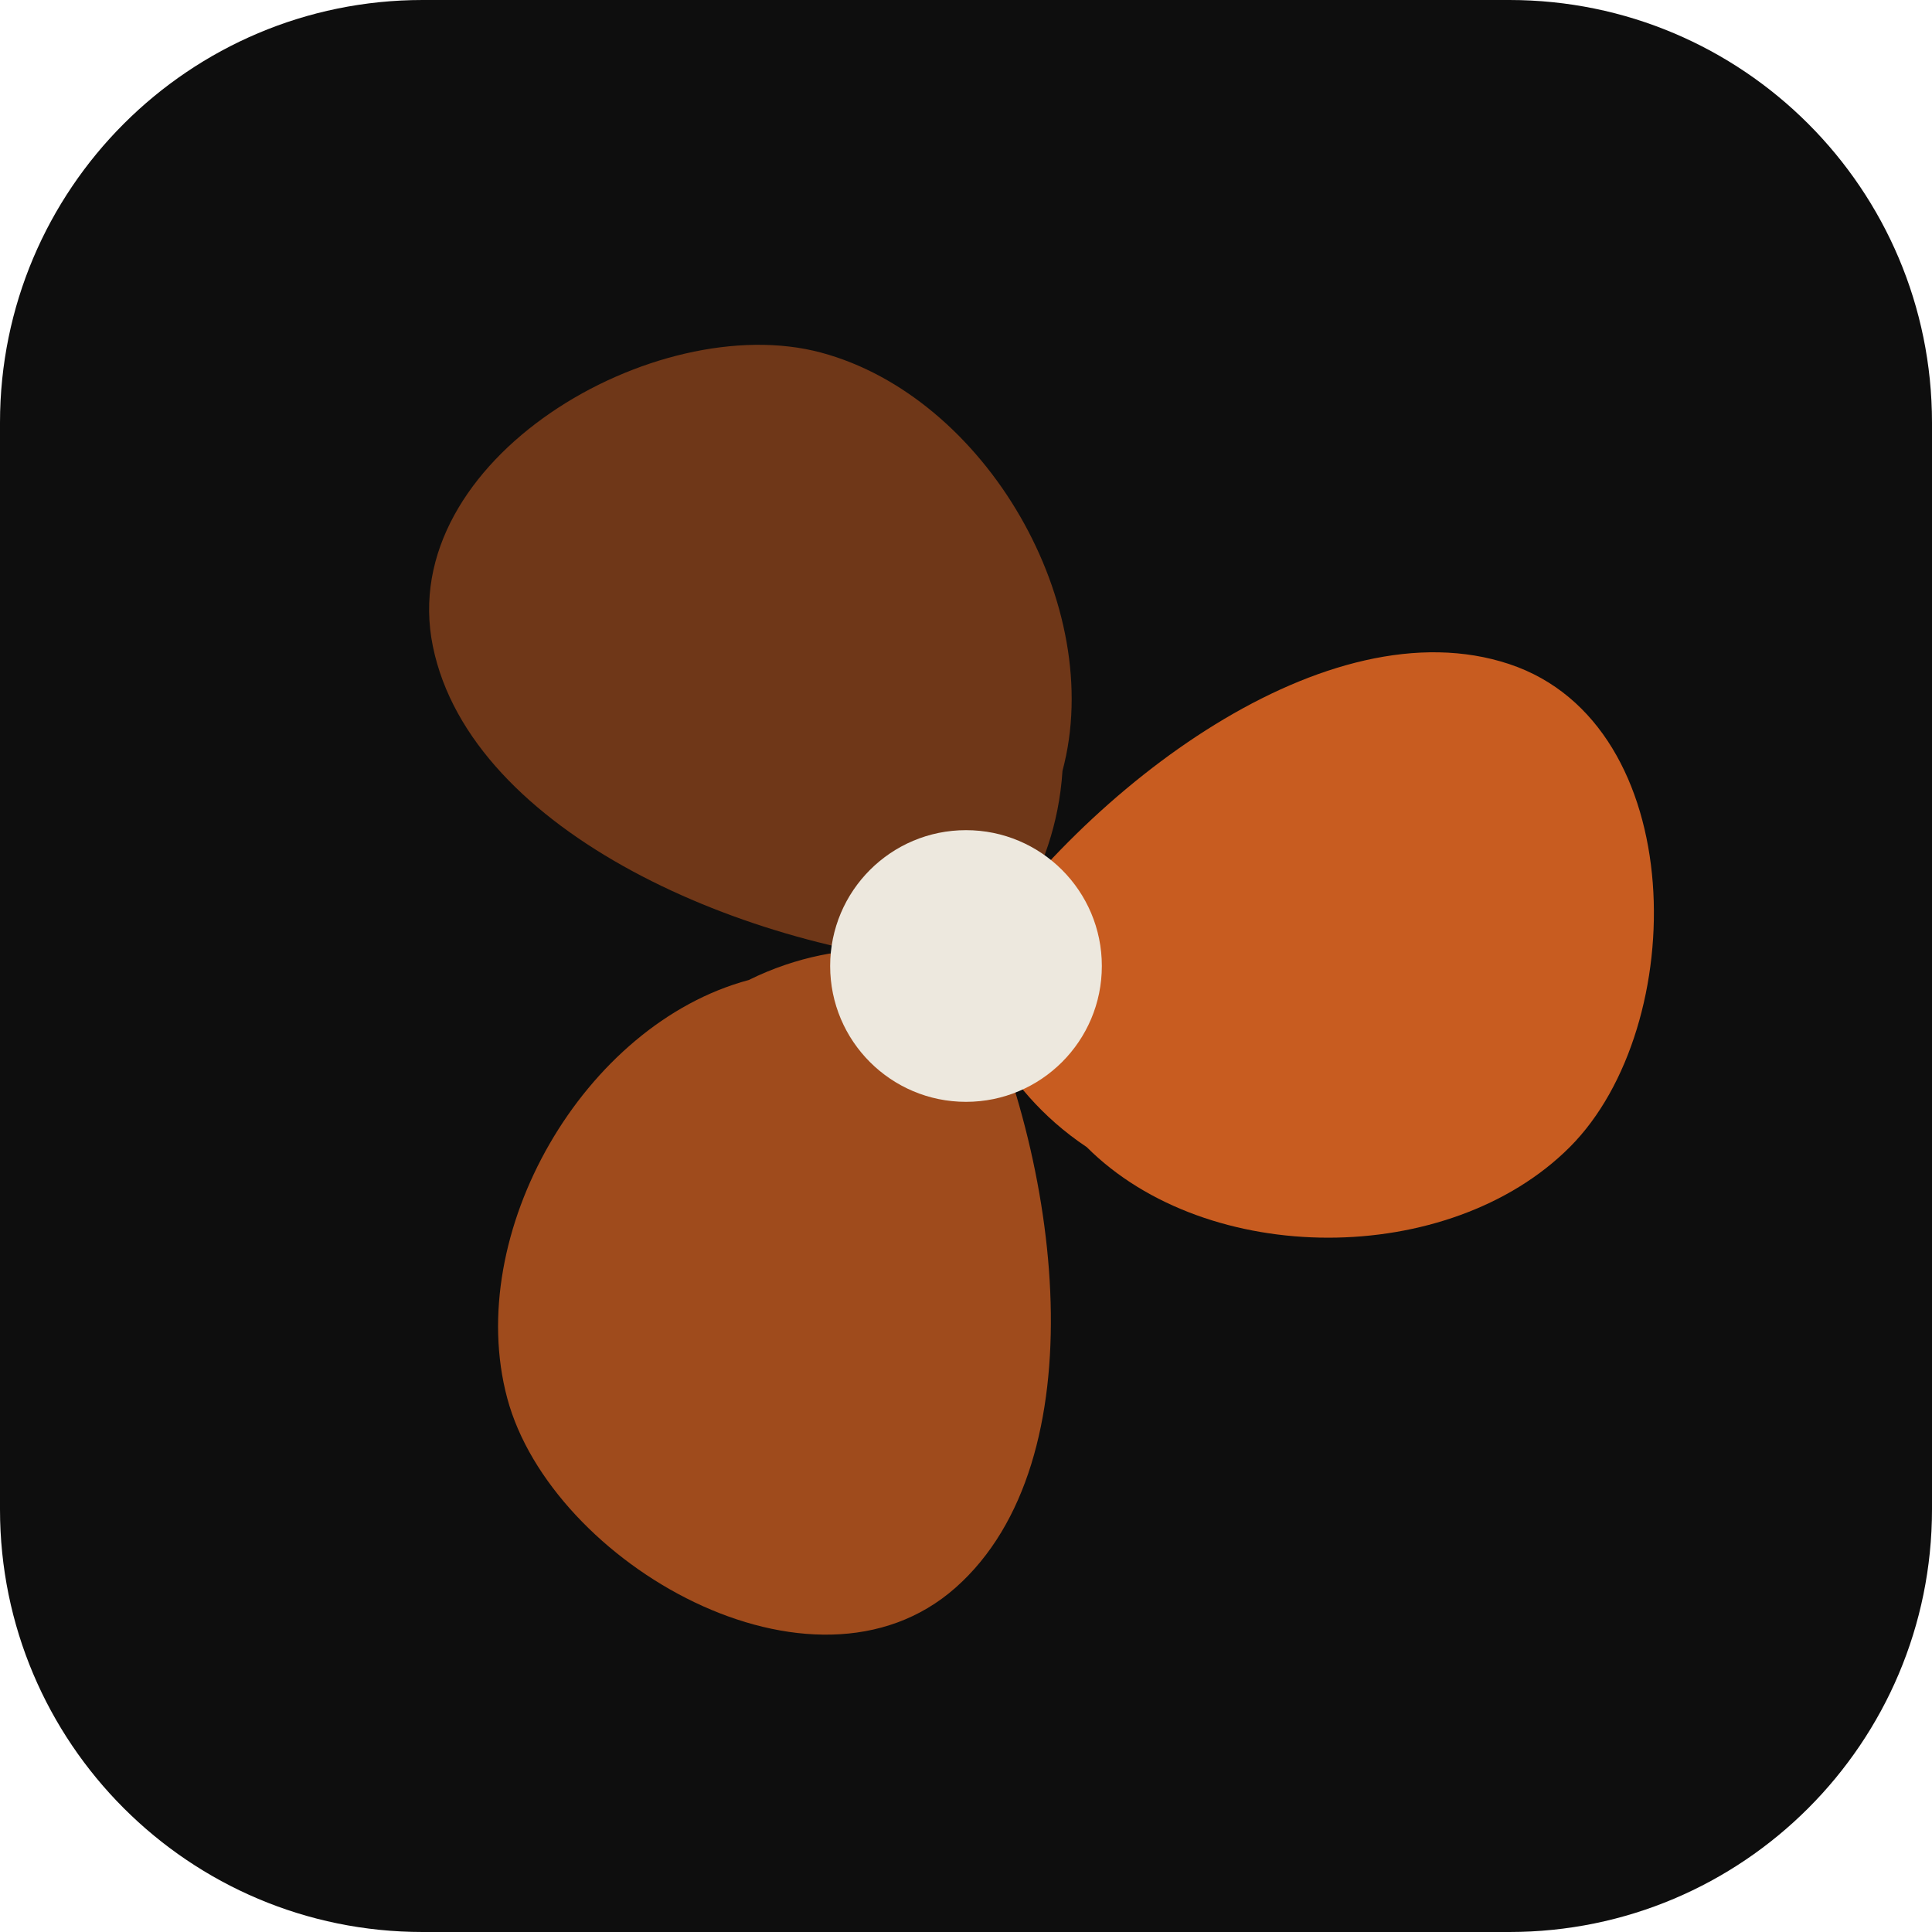
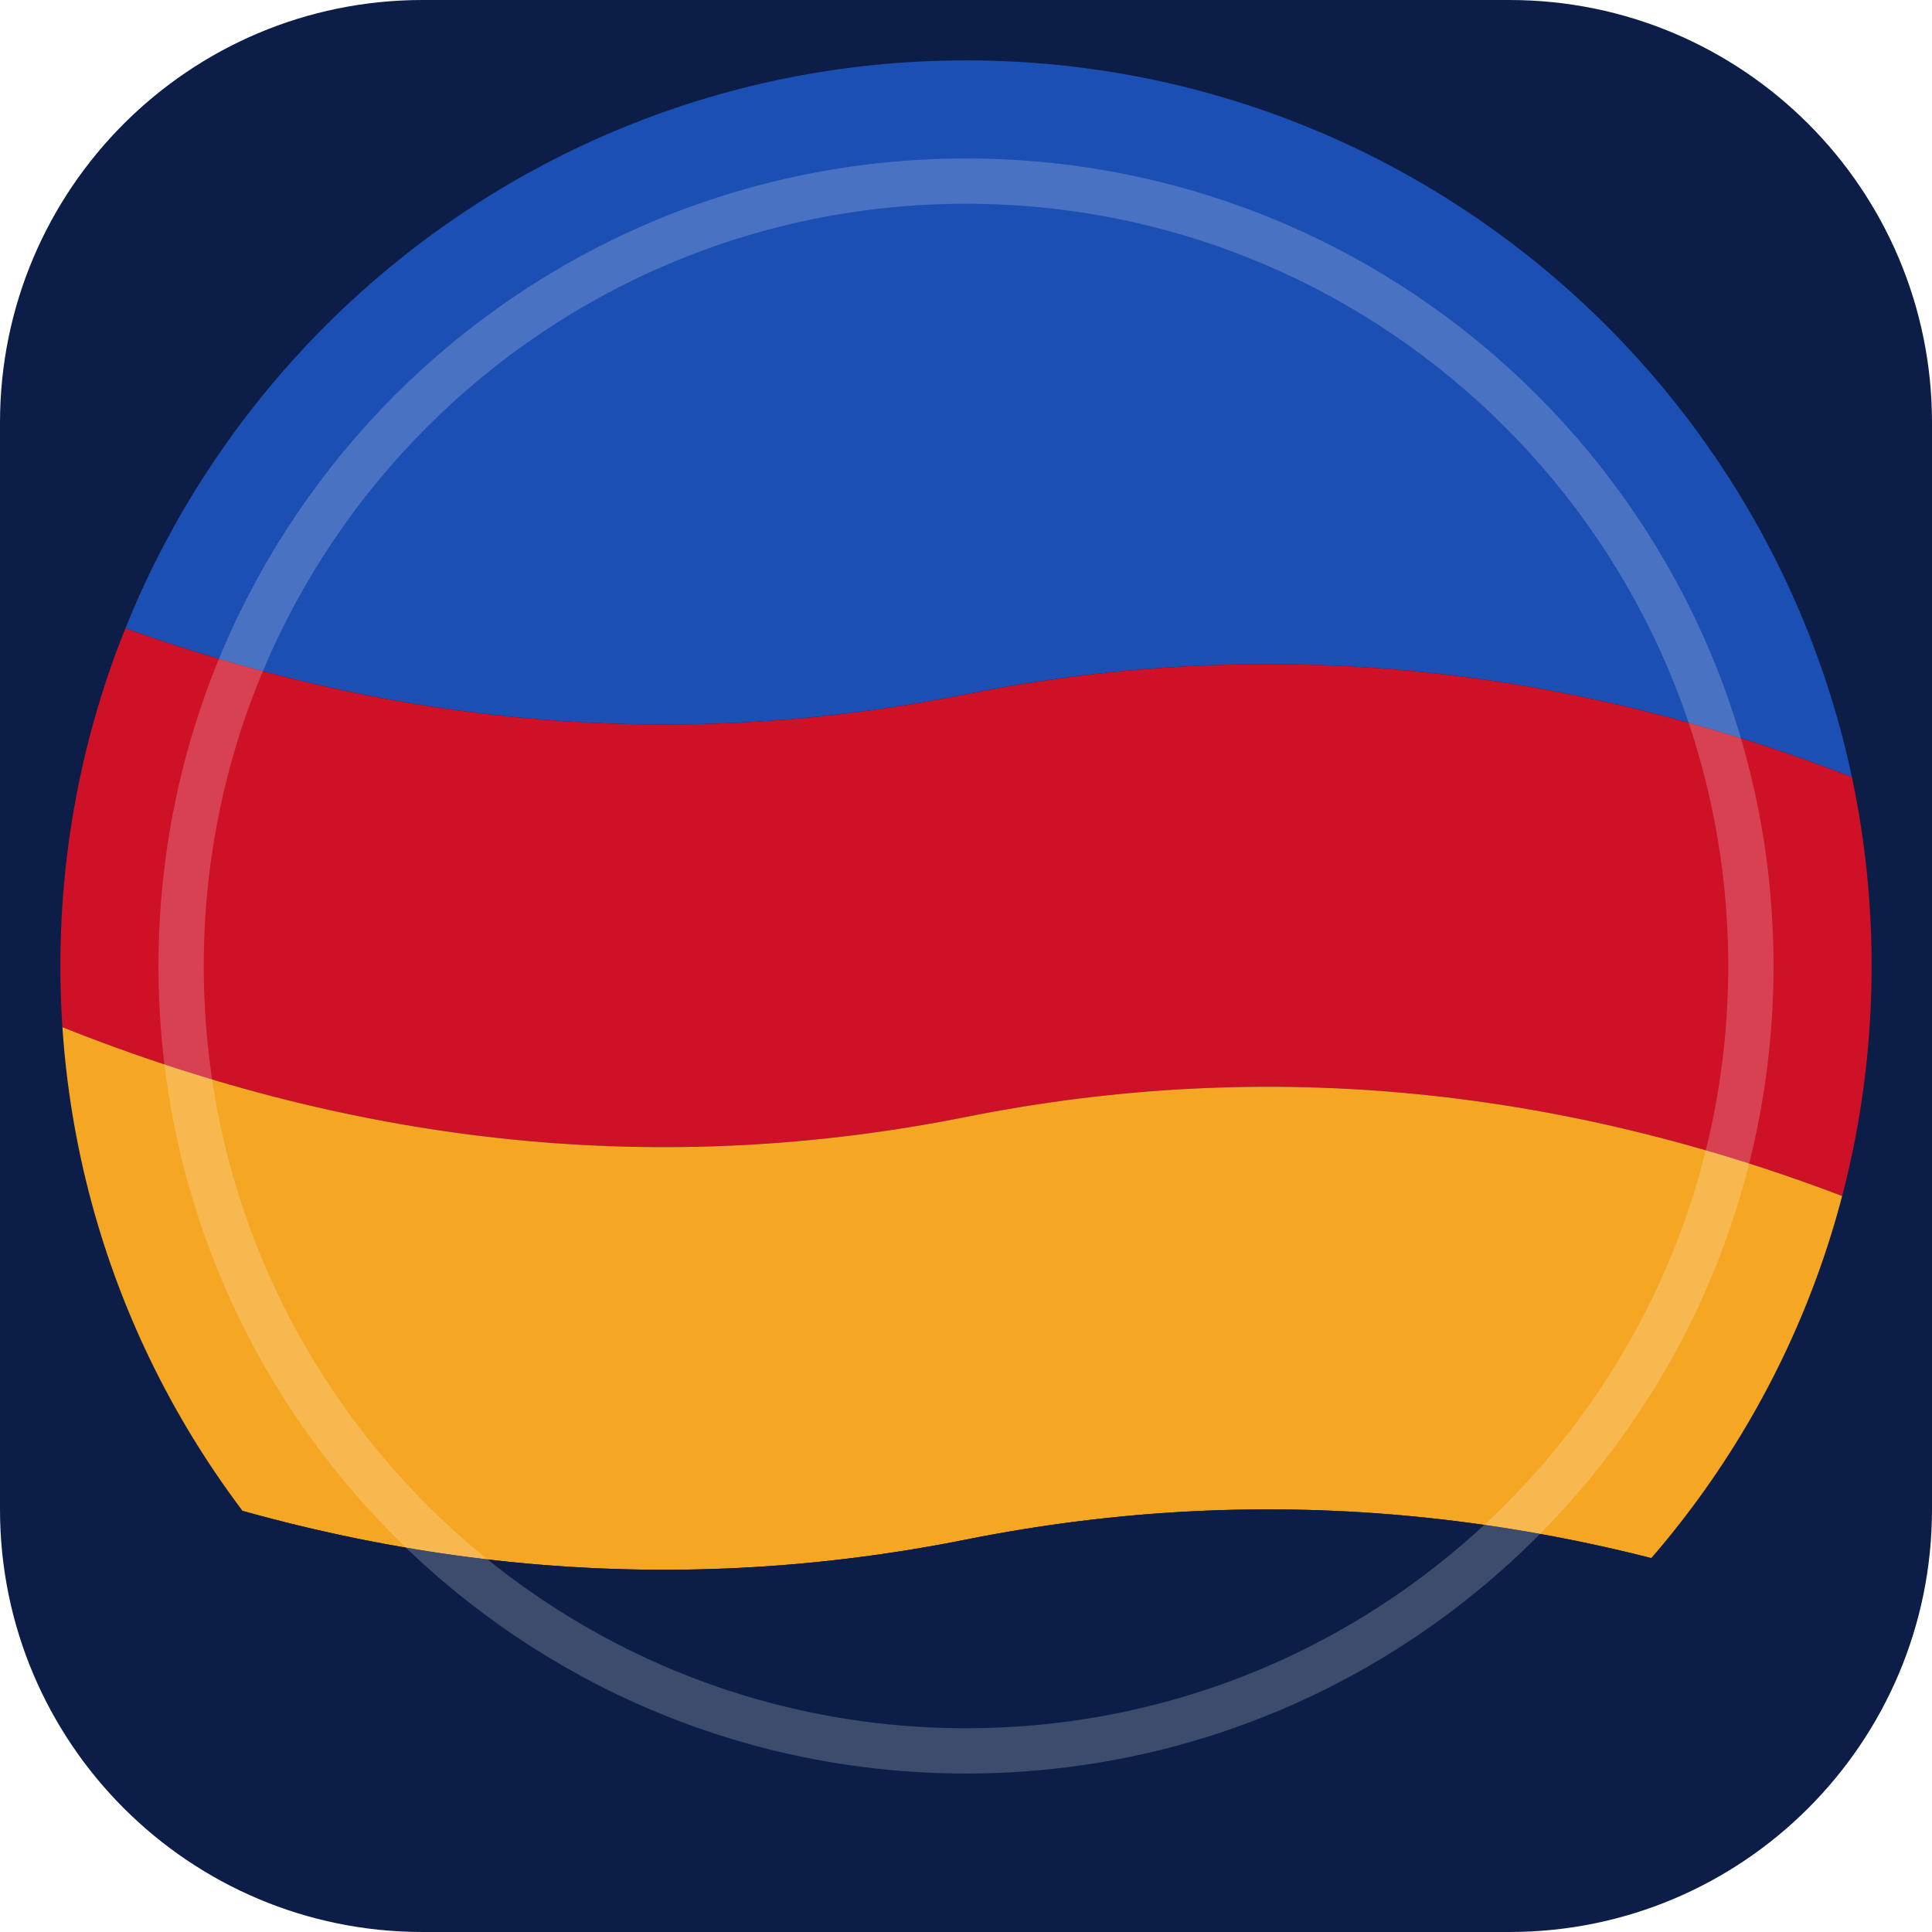
<svg xmlns="http://www.w3.org/2000/svg" viewBox="0 0 64 64" fill="none">
-   <rect width="64" height="64" rx="14" fill="#0E0E0E" />
-   <path d="M32,32 C36,26 44,20 50,22 C56,24 56,34 52,38 C48,42 40,42 36,38 C33,36 32,33 32,32 Z" fill="#C85C20" />
-   <path d="M32,32 C36,26 44,20 50,22 C56,24 56,34 52,38 C48,42 40,42 36,38 C33,36 32,33 32,32 Z" fill="#C85C20" opacity="0.78" transform="rotate(120,32,32)" />
-   <path d="M32,32 C36,26 44,20 50,22 C56,24 56,34 52,38 C48,42 40,42 36,38 C33,36 32,33 32,32 Z" fill="#C85C20" opacity="0.52" transform="rotate(240,32,32)" />
-   <circle cx="32" cy="32" r="4.5" fill="#EDE8DE" />
+   <defs>
+     <clipPath id="favicon-clip">
+       <circle cx="32" cy="32" r="30" />
+     </clipPath>
+   </defs>
+   <rect width="64" height="64" rx="14" fill="#0C1E47" />
+   <circle cx="32" cy="32" r="26" fill="#0C1E47" />
+   <g clip-path="url(#favicon-clip)">
+     <path d="M2,2 L62,2 L62,26 Q47,20 32,23 Q17,26 2,20 Z" fill="#1B4FB3" />
+     <path d="M2,20 Q17,26 32,23 Q47,20 62,26 L62,40 Q47,34 32,37 Q17,40 2,34 Z" fill="#CE1126" />
+     <path d="M2,34 Q17,40 32,37 Q47,34 62,40 L62,54 Q47,48 32,51 Q17,54 2,48 Z" fill="#F5A623" />
+     <path d="M2,48 Q17,54 32,51 Q47,48 62,54 L62,62 L2,62 Z" fill="#0C1E47" />
+   </g>
+   <circle cx="32" cy="32" r="26" fill="none" stroke="rgba(255,255,255,0.2)" stroke-width="1.5" />
</svg>
